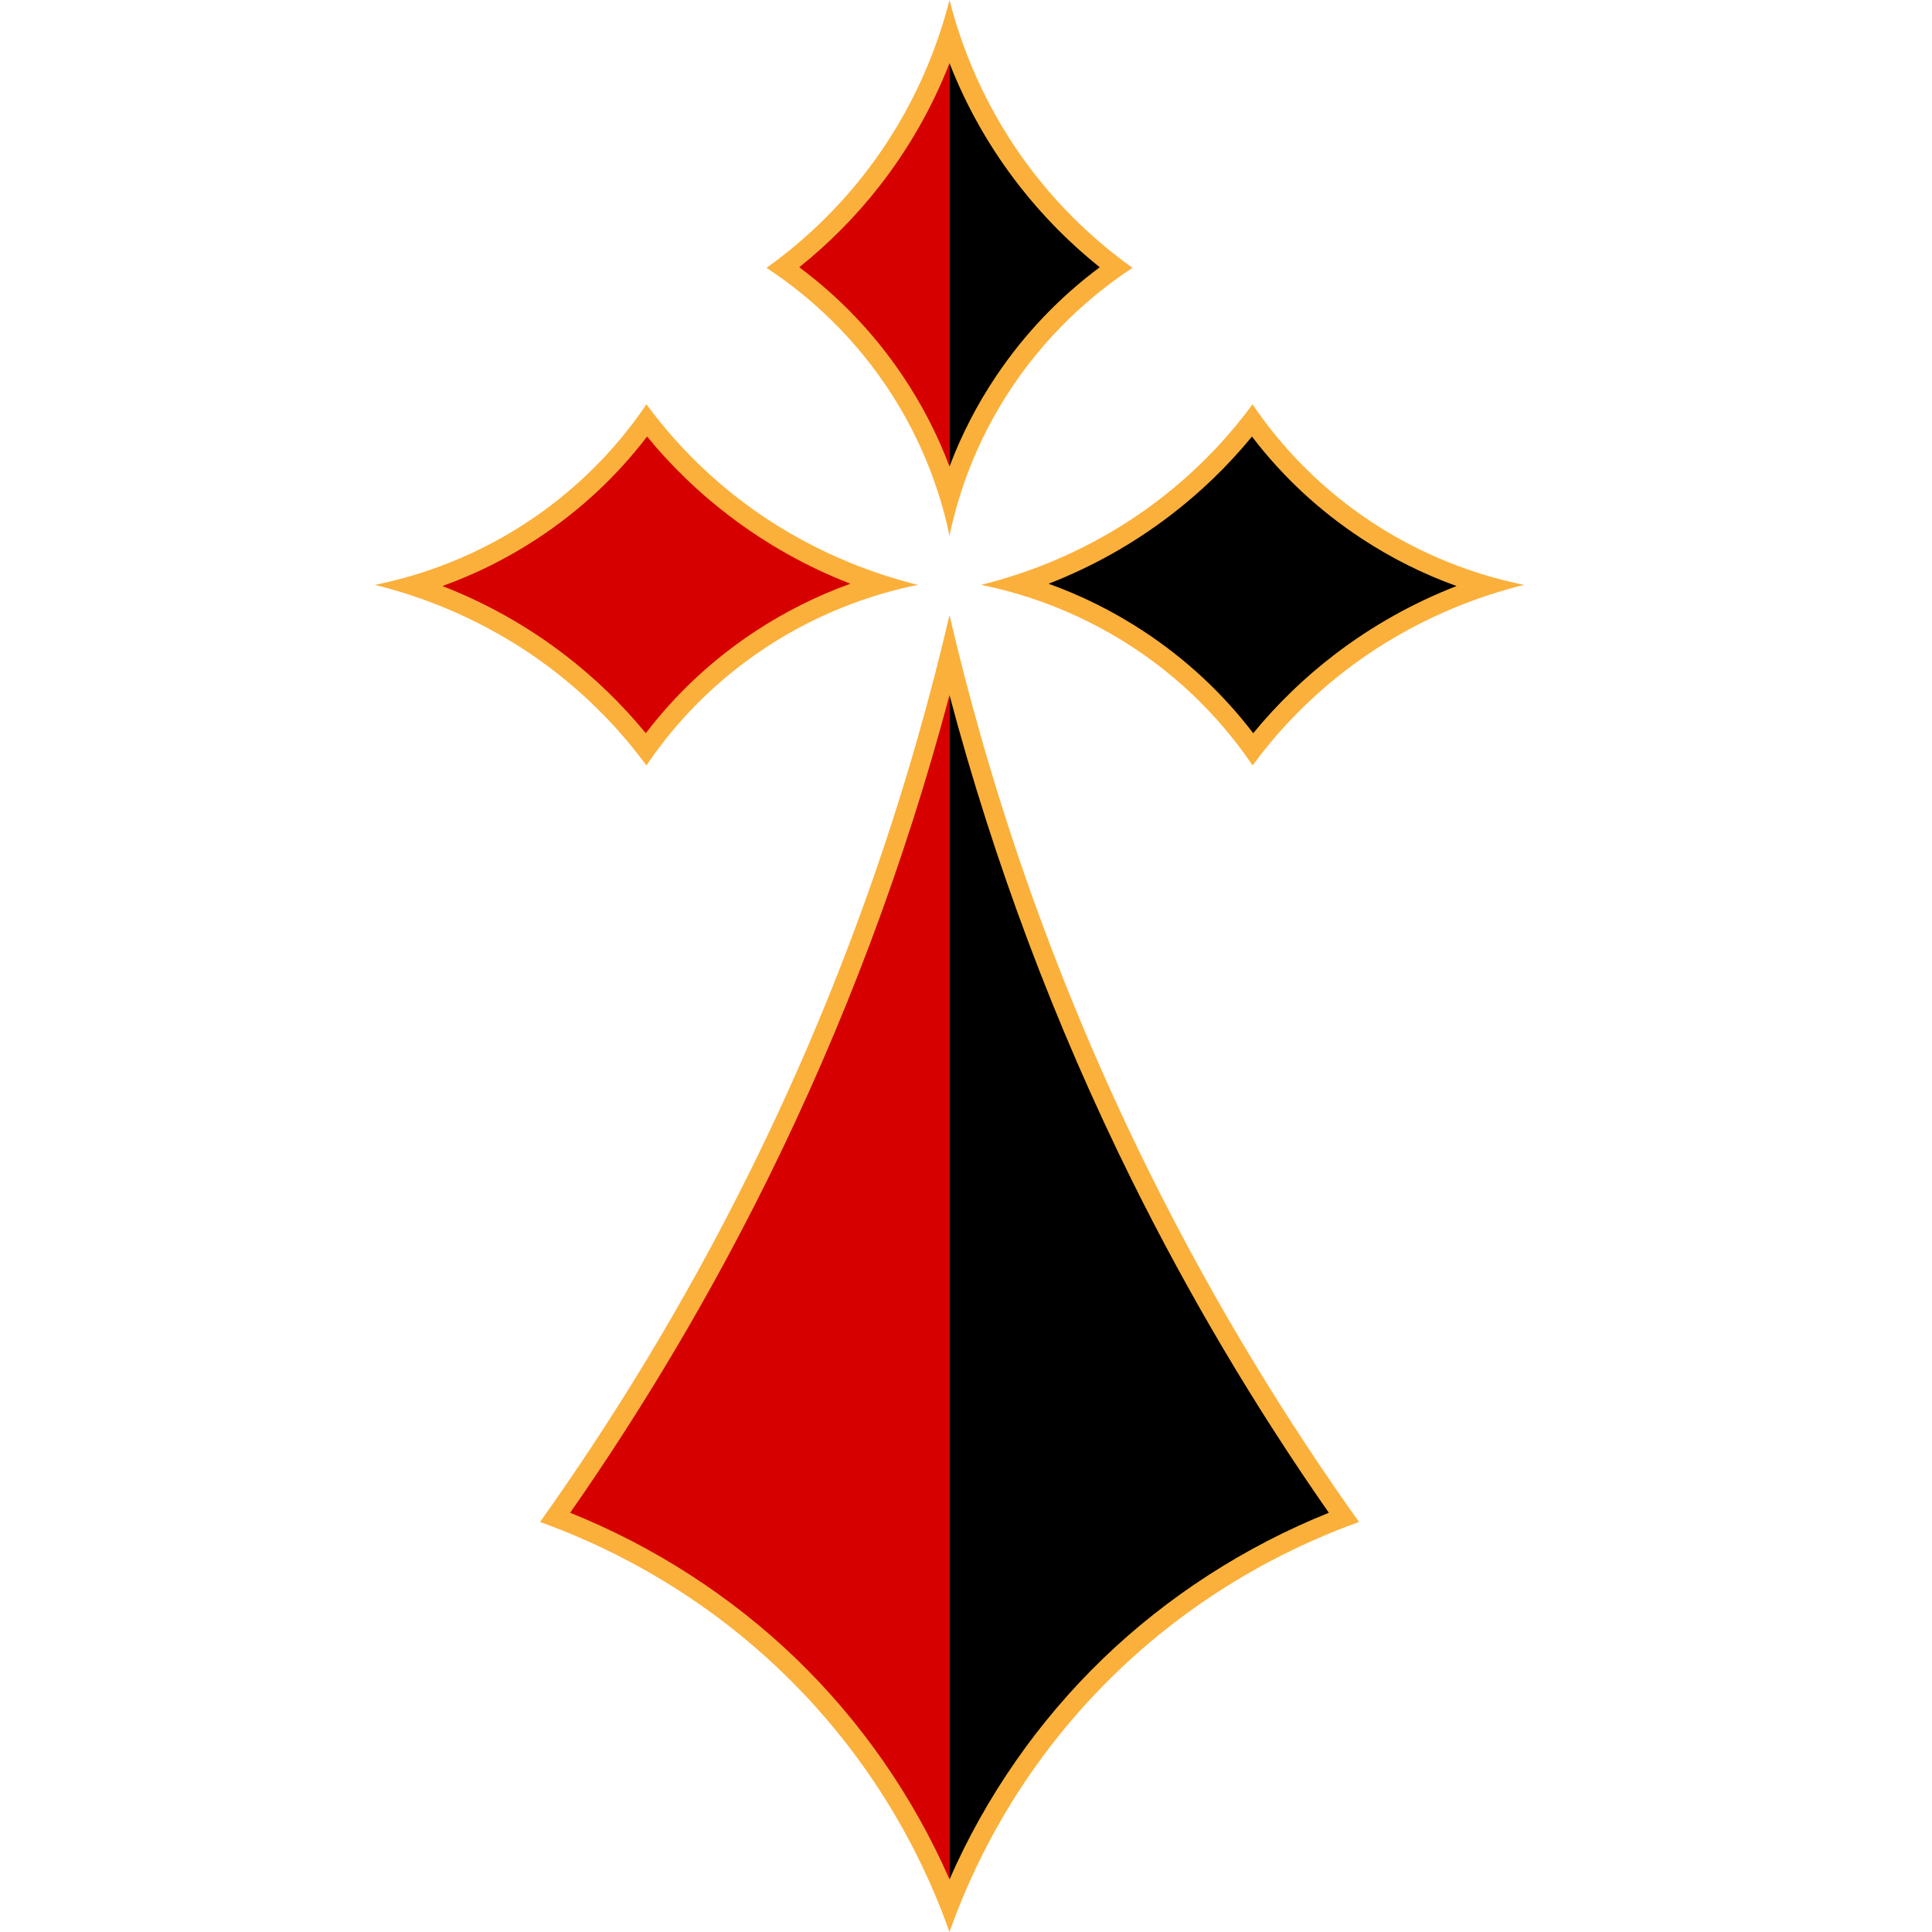
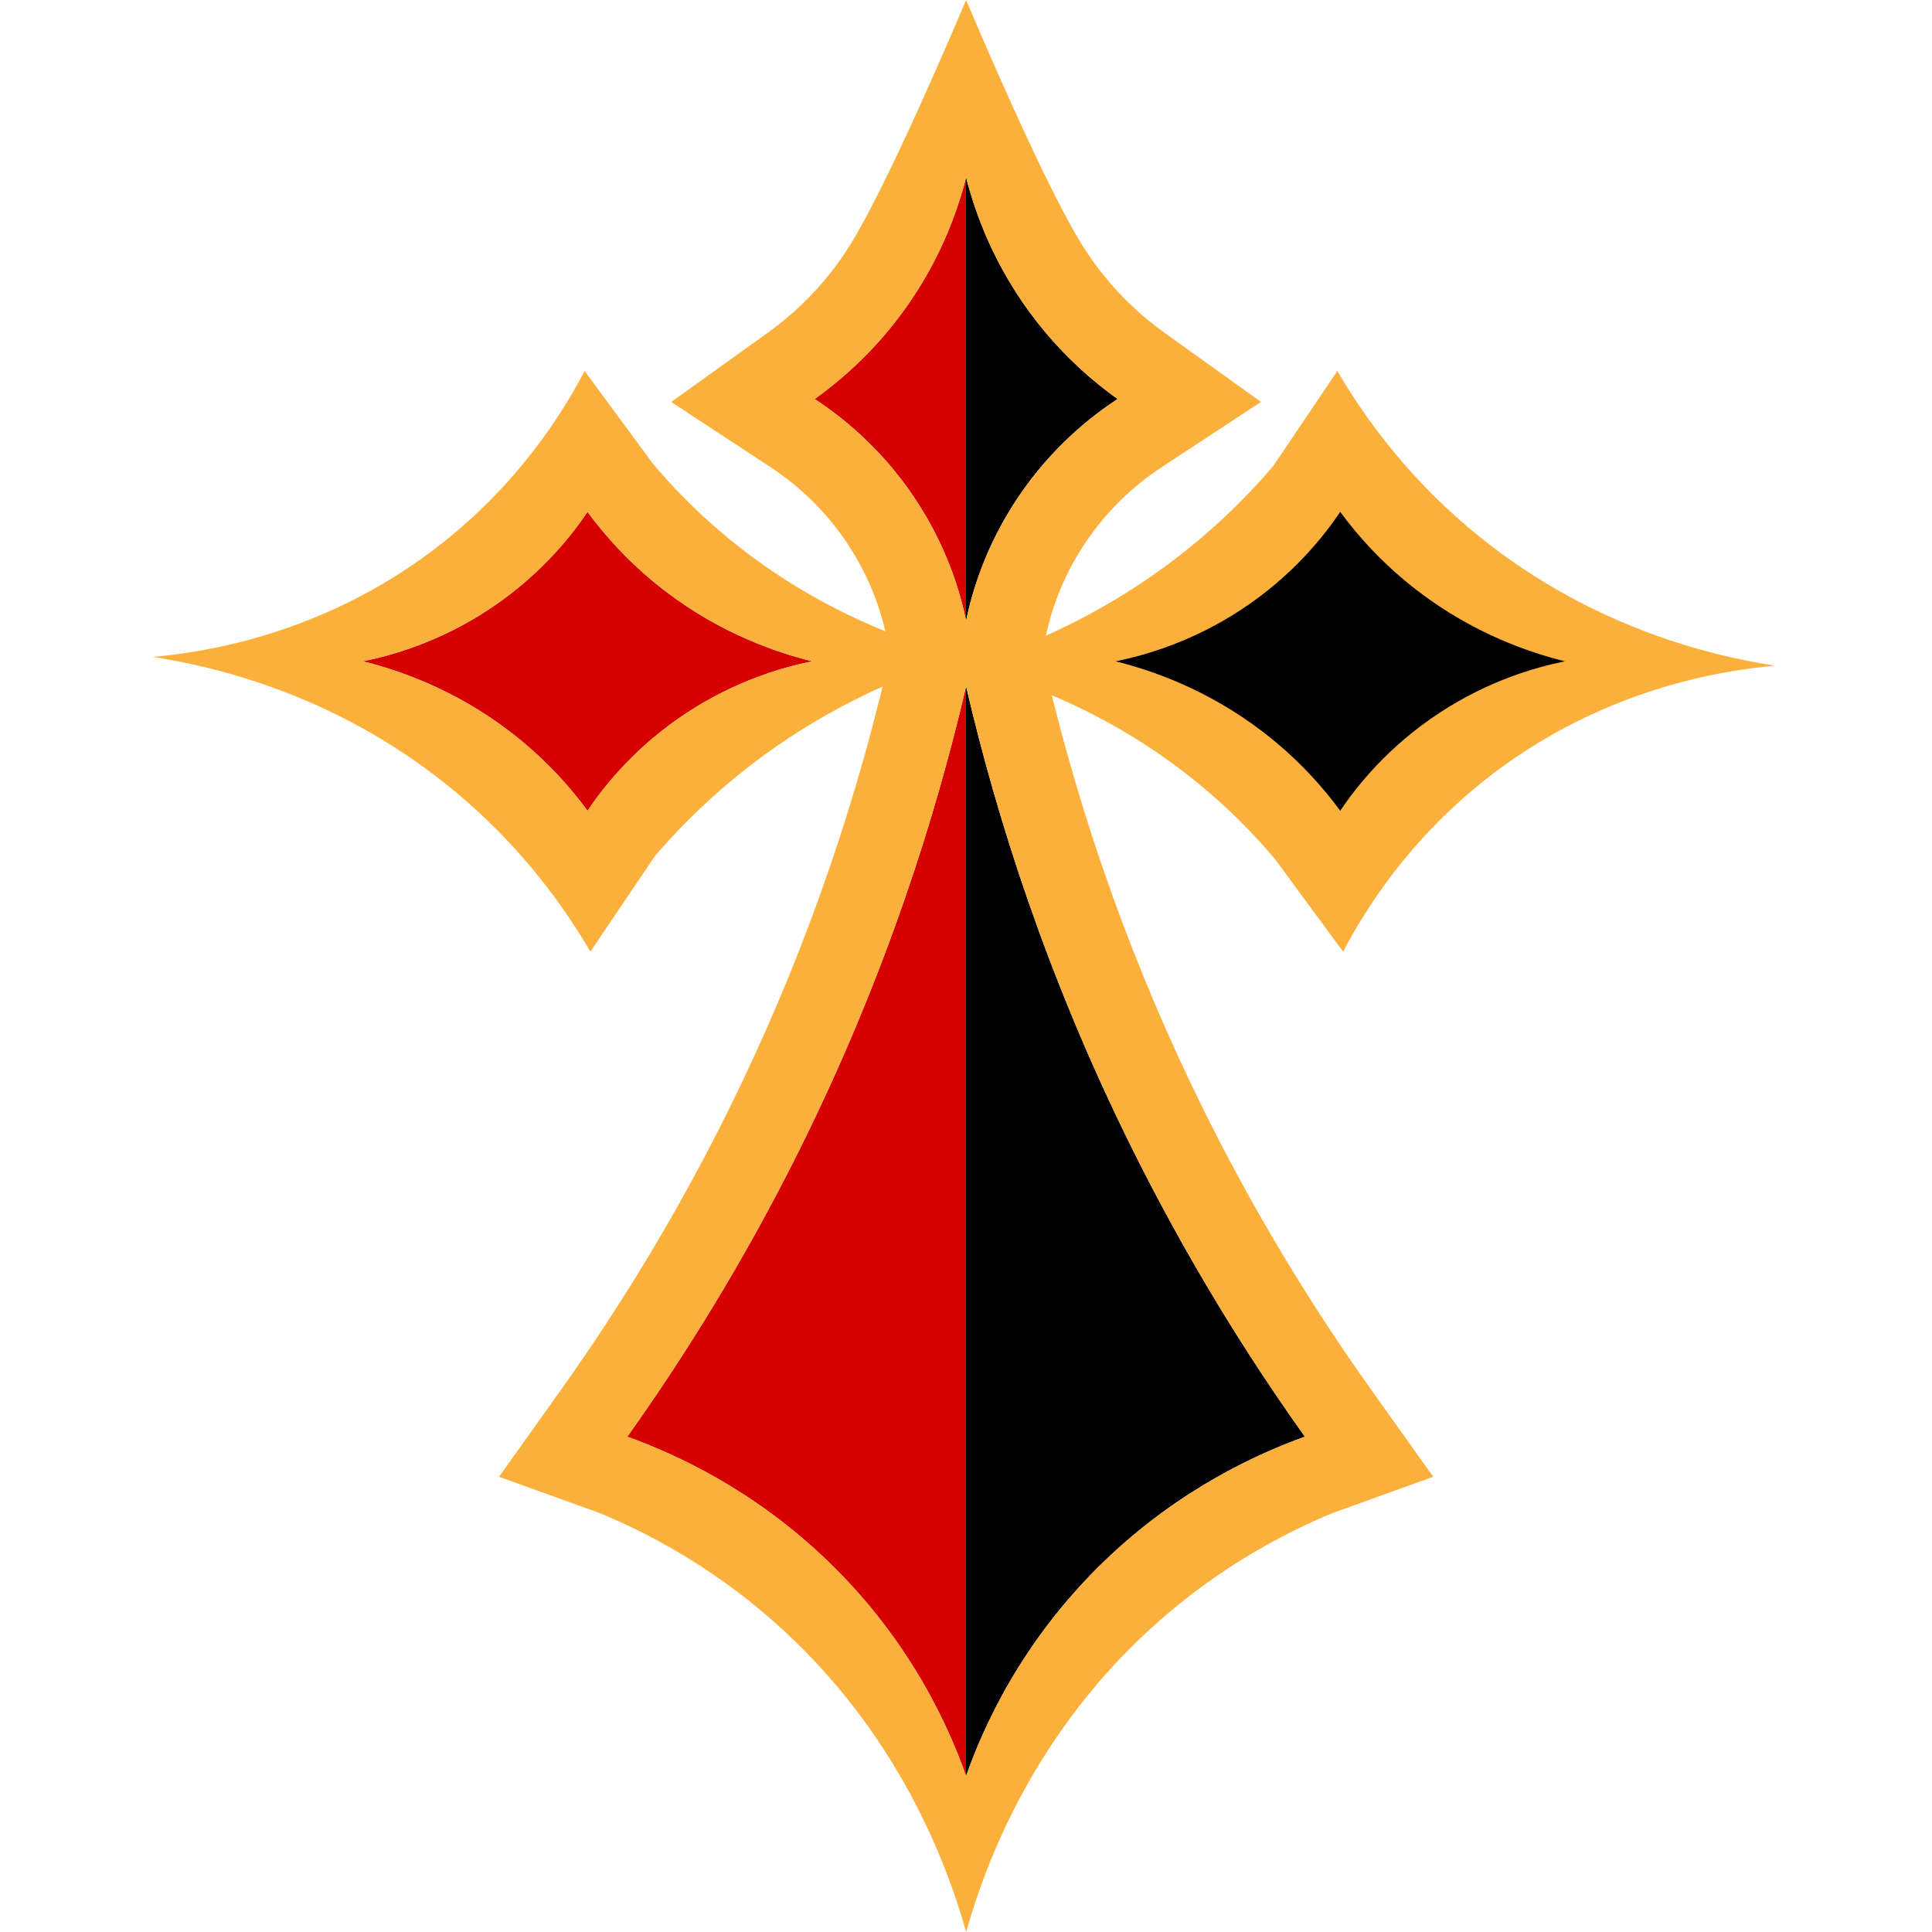
- <svg xmlns="http://www.w3.org/2000/svg" xmlns:xlink="http://www.w3.org/1999/xlink" id="Calque_1" data-name="Calque 1" viewBox="0 0 1000 1000">
+ <svg xmlns="http://www.w3.org/2000/svg" xmlns:xlink="http://www.w3.org/1999/xlink" id="Calque_1" data-name="Calque 1" viewBox="0 0 1500 1500">
  <defs>
    <style>
      .cls-1 {
        fill: url(#Dégradé_sans_nom_41-2);
      }

      .cls-2 {
        fill: url(#Dégradé_sans_nom_41);
      }

      .cls-3 {
        fill: #d60000;
      }

      .cls-4 {
        fill: #fbb03b;
      }
    </style>
-     <linearGradient id="Dégradé_sans_nom_41" data-name="Dégradé sans nom 41" x1="405.39" y1="137.48" x2="577.53" y2="137.48" gradientUnits="userSpaceOnUse">
+     <linearGradient id="Dégradé_sans_nom_41" data-name="Dégradé sans nom 41" x1="632.52" y1="309.79" x2="867.65" y2="309.79" gradientUnits="userSpaceOnUse">
      <stop offset=".5" stop-color="#d60000" />
      <stop offset=".5" stop-color="#000" />
    </linearGradient>
-     <linearGradient id="Dégradé_sans_nom_41-2" data-name="Dégradé sans nom 41" x1="287.36" y1="662.72" x2="695.56" y2="662.72" xlink:href="#Dégradé_sans_nom_41" />
+     <linearGradient id="Dégradé_sans_nom_41-2" data-name="Dégradé sans nom 41" x1="487.03" y1="955.84" x2="1013.14" y2="955.84" xlink:href="#Dégradé_sans_nom_41" />
  </defs>
  <g>
-     <path class="cls-2" d="M491.46,257.07c-6.44-21.28-16.01-41.4-28.56-60.02-15.48-22.95-34.8-42.63-57.51-58.57,17.1-12.99,32.39-28.02,45.52-44.77,17.9-22.81,31.5-48.26,40.55-75.83,9.05,27.57,22.65,53.02,40.55,75.83,13.14,16.75,28.43,31.78,45.52,44.77-22.71,15.94-42.03,35.61-57.51,58.57-12.55,18.62-22.12,38.74-28.56,60.02Z" />
-     <path class="cls-4" d="M491.46,32.68c9,23.07,21.26,44.54,36.62,64.12,12.03,15.33,25.83,29.26,41.14,41.53-20.87,15.56-38.77,34.32-53.34,55.92-10.02,14.87-18.19,30.67-24.42,47.24-6.23-16.57-14.39-32.37-24.42-47.24-14.57-21.61-32.47-40.37-53.34-55.92,15.31-12.27,29.11-26.2,41.14-41.53,15.36-19.58,27.61-41.05,36.62-64.12M491.46,0c-5.53,21.68-17.4,56.1-44.48,90.63-17.26,22-35.58,37.52-50.24,48.02,15.64,10.27,40.65,29.52,62.01,61.19,20.57,30.51,28.97,59.54,32.71,77.46,3.73-17.92,12.14-46.95,32.71-77.46,21.36-31.68,46.38-50.92,62.01-61.19-14.66-10.5-32.98-26.03-50.24-48.02C508.86,56.1,496.99,21.68,491.46,0h0Z" />
+     <path class="cls-2" d="M709.49,385.74c25.53,37.86,35.96,73.9,40.6,96.14,4.63-22.24,15.07-58.28,40.6-96.14,26.51-39.32,57.56-63.2,76.97-75.95-18.19-13.04-40.93-32.31-62.35-59.61-33.62-42.85-48.35-85.58-55.21-112.48-6.86,26.9-21.59,69.63-55.21,112.48-21.42,27.3-44.16,46.57-62.35,59.61,19.41,12.75,50.46,36.63,76.97,75.95Z" />
+     <path class="cls-4" d="M750.08,137.7c6.86,26.9,21.59,69.63,55.21,112.48,21.42,27.3,44.16,46.57,62.35,59.61-19.41,12.75-50.46,36.63-76.97,75.95-25.53,37.86-35.96,73.9-40.6,96.14-4.63-22.24-15.07-58.28-40.6-96.14-26.51-39.32-57.56-63.2-76.97-75.95,18.19-13.04,40.93-32.31,62.35-59.61,33.62-42.85,48.35-85.58,55.21-112.48M750.08,0c-6.01,14.24-54.47,128.77-84.81,181.4-5.67,9.84-11.85,19.47-20,29.87-14.06,17.92-30.7,33.82-49.47,47.28l-74.66,53.5,76.77,50.43c23.66,15.54,43.62,35.23,59.31,58.5,15.16,22.48,25.64,47.29,31.15,73.75,21.04,8.9,42.09,17.79,63.13,26.69,20.1-8.89,40.2-17.79,60.3-26.68,5.51-26.46,15.99-51.28,31.15-73.76,15.69-23.28,35.65-42.96,59.31-58.5l76.77-50.43-74.66-53.5c-18.77-13.45-35.42-29.36-49.48-47.28-8.16-10.4-14.33-20.03-20-29.87-30.34-52.63-78.8-167.16-84.81-181.4Z" />
  </g>
  <g>
-     <path class="cls-3" d="M334.43,387.7c-13.19-16.92-28.46-32.05-45.47-45.04-22.73-17.37-48.04-30.63-75.44-39.55,21.93-6.35,42.65-15.89,61.8-28.46,23.3-15.3,43.27-34.41,59.44-56.87,13.19,16.92,28.46,32.05,45.47,45.04,22.73,17.37,48.04,30.63,75.44,39.55-21.93,6.35-42.65,15.89-61.8,28.46-23.3,15.3-43.27,34.4-59.44,56.87Z" />
-     <path class="cls-4" d="M334.91,225.96c12.48,15.2,26.66,28.9,42.28,40.83,19.27,14.72,40.36,26.55,62.97,35.35-17.22,6.19-33.63,14.39-49.05,24.51-21.97,14.42-41.05,32.17-56.85,52.86-12.49-15.2-26.66-28.9-42.28-40.83-19.27-14.72-40.36-26.55-62.97-35.35,17.22-6.19,33.63-14.39,49.05-24.51,21.97-14.42,41.05-32.17,56.85-52.86M334.6,209.27c-10.41,15.43-29.91,40.12-62.02,61.19-30.92,20.3-60.34,28.59-78.5,32.27,21.97,5.45,56.86,17.17,91.84,43.89,22.29,17.03,38.02,35.11,48.67,49.57,10.41-15.43,29.91-40.12,62.01-61.19,30.92-20.3,60.34-28.59,78.5-32.27-21.97-5.45-56.86-17.17-91.84-43.89-22.29-17.03-38.02-35.11-48.67-49.57h0Z" />
+     <path class="cls-3" d="M456.15,629.45c12.92-19.15,37.12-49.79,76.97-75.95,38.37-25.19,74.89-35.49,97.43-40.06-27.26-6.77-70.57-21.31-113.99-54.48-27.67-21.13-47.19-43.58-60.41-61.53-12.92,19.15-37.12,49.79-76.97,75.95-38.37,25.19-74.89,35.49-97.43,40.06,27.26,6.77,70.57,21.31,113.99,54.48,27.67,21.13,47.19,43.58,60.41,61.53Z" />
+     <path class="cls-4" d="M456.15,397.43c13.21,17.95,32.74,40.39,60.41,61.53,43.42,33.17,86.73,47.71,113.99,54.48-22.54,4.57-59.06,14.87-97.43,40.06-39.85,26.16-64.05,56.8-76.97,75.95-13.21-17.95-32.74-40.39-60.41-61.53-43.42-33.17-86.73-47.71-113.99-54.48,22.54-4.57,59.06-14.87,97.43-40.06,39.85-26.16,64.05-56.8,76.97-75.95M453.91,288.04c-17.7,33.72-50.97,86.2-109.33,132.65-89.93,71.58-185.28,85.74-225.95,89.35,48.12,7.44,147.02,29.77,238.84,107.98,49.22,41.93,81.03,86.82,100.92,120.83l50.02-74.14c16.21-18.89,35.8-38.9,59.31-58.51,64.63-53.9,131.01-81.47,178.9-96.17-51.18-13.8-123.87-41.65-191.79-101.17-18.53-16.24-34.38-32.79-47.9-48.8l-53.01-72.03Z" />
  </g>
  <g>
-     <path class="cls-1" d="M491.46,985.77c-18.47-46.46-46.98-89.03-83.01-123.76-34.35-33.11-76.1-59.53-121.09-76.67,39.51-56.04,74.9-115.43,105.22-176.61,42.45-85.65,75.67-176.06,98.88-269.05,23.2,92.99,56.42,183.4,98.88,269.05,30.32,61.18,65.71,120.57,105.22,176.61-44.99,17.15-86.74,43.56-121.09,76.67-36.03,34.73-64.54,77.29-83.01,123.76Z" />
-     <path class="cls-4" d="M491.46,359.74c22.98,86.71,54.66,171.04,94.4,251.21,29.5,59.52,63.77,117.34,101.95,172.05-43.34,17.4-83.5,43.3-116.81,75.41-33.64,32.43-60.82,71.59-79.54,114.38-18.72-42.79-45.9-81.95-79.54-114.38-33.31-32.1-73.47-58-116.81-75.41,38.19-54.71,72.45-112.54,101.95-172.05,39.74-80.17,71.42-164.5,94.4-251.21M491.46,318.36c-18.96,81.36-50.21,180.92-103.36,288.15-34.98,70.58-72.74,130.93-108.59,181.26,28.9,10.4,78.31,32.39,125.47,77.85,52.4,50.51,76.1,104.99,86.48,134.39,10.39-29.4,34.08-83.89,86.48-134.39,47.16-45.46,96.56-67.44,125.47-77.85-35.85-50.32-73.61-110.68-108.59-181.26-53.15-107.23-84.4-206.79-103.36-288.15h0Z" />
+     <path class="cls-1" d="M750.08,532.83c-23.53,100.98-62.32,224.55-128.28,357.64-43.42,87.6-90.28,162.51-134.78,224.97,35.87,12.91,97.19,40.2,155.72,96.62,65.04,62.69,94.45,130.31,107.33,166.8,12.89-36.49,42.3-104.11,107.33-166.8,58.53-56.42,119.85-83.71,155.72-96.62-44.5-62.46-91.36-137.37-134.78-224.97-65.96-133.08-104.75-256.65-128.28-357.64Z" />
+     <path class="cls-4" d="M750.08,532.83c23.53,100.98,62.32,224.55,128.28,357.64,43.42,87.6,90.28,162.51,134.77,224.97-35.87,12.91-97.19,40.2-155.72,96.62-65.04,62.69-94.45,130.31-107.34,166.8-12.89-36.49-42.3-104.11-107.34-166.8-58.53-56.42-119.85-83.71-155.72-96.62,44.5-62.46,91.36-137.37,134.77-224.97,65.96-133.08,104.75-256.65,128.28-357.64M746.62,510.03c-19.31,2.83-38.62,5.66-57.93,8.49-27.74,119.03-69.25,234.75-123.37,343.95-37.21,75.07-80.82,147.87-129.63,216.38l-48.25,67.73,78.25,28.17c37.24,15.51,85.48,40.86,133.32,82.69,99.41,86.92,136.95,192.41,151.09,242.56,14.14-50.15,51.68-155.64,151.08-242.56,47.84-41.83,96.08-67.18,133.32-82.69l78.25-28.17-48.25-67.73c-48.81-68.51-92.43-141.31-129.63-216.38-54.12-109.2-95.63-224.92-123.37-343.95-21.62-2.83-43.24-5.66-64.87-8.49Z" />
  </g>
-   <g>
-     <path d="M648.49,387.7c-16.17-22.46-36.14-41.57-59.44-56.87-19.16-12.58-39.88-22.11-61.8-28.46,27.4-8.93,52.71-22.19,75.44-39.55,17.01-12.99,32.28-28.12,45.47-45.04,16.17,22.46,36.14,41.57,59.44,56.87,19.16,12.58,39.88,22.11,61.8,28.46-27.4,8.92-52.71,22.19-75.44,39.55-17.01,12.99-32.28,28.12-45.47,45.04Z" />
-     <path class="cls-4" d="M648.01,225.96c15.8,20.69,34.87,38.43,56.85,52.86,15.42,10.12,31.83,18.32,49.05,24.51-22.61,8.8-43.7,20.63-62.97,35.35-15.62,11.93-29.79,25.63-42.28,40.83-15.8-20.69-34.87-38.43-56.85-52.86-15.42-10.12-31.83-18.32-49.05-24.51,22.61-8.8,43.7-20.63,62.97-35.35,15.62-11.93,29.8-25.63,42.28-40.83M648.32,209.27c-10.64,14.46-26.38,32.54-48.67,49.57-34.99,26.73-69.88,38.44-91.84,43.89,18.16,3.68,47.58,11.98,78.5,32.27,32.1,21.08,51.61,45.76,62.01,61.19,10.64-14.46,26.38-32.54,48.67-49.57,34.99-26.73,69.88-38.44,91.84-43.89-18.16-3.68-47.58-11.98-78.5-32.27-32.1-21.08-51.61-45.76-62.02-61.19h0Z" />
-   </g>
+   <path class="cls-3" d="M1040.55,397.43c-12.92,19.15-37.12,49.79-76.97,75.95-38.37,25.19-74.89,35.49-97.43,40.06,27.26,6.77,70.57,21.31,113.99,54.48,27.67,21.13,47.19,43.58,60.41,61.53,12.92-19.15,37.12-49.79,76.97-75.95,38.37-25.19,74.89-35.49,97.43-40.06-27.26-6.77-70.57-21.31-113.99-54.48-27.67-21.13-47.19-43.58-60.41-61.53Z" />
+   <path class="cls-4" d="M1042.79,738.84c17.7-33.72,50.97-86.2,109.33-132.65,89.93-71.58,185.28-85.74,225.95-89.35-48.12-7.44-147.02-29.77-238.84-107.98-49.22-41.93-81.03-86.82-100.92-120.83l-50.02,74.14c-16.21,18.89-35.8,38.9-59.31,58.51-64.63,53.9-131.01,81.47-178.9,96.17,51.18,13.8,123.87,41.65,191.79,101.17,18.53,16.24,34.38,32.79,47.9,48.8l53.01,72.03Z" />
+   <path d="M1040.55,629.45c-13.21-17.95-32.74-40.39-60.41-61.53-43.42-33.17-86.73-47.71-113.99-54.48,22.54-4.57,59.06-14.87,97.43-40.06,39.85-26.16,64.05-56.8,76.97-75.95,13.21,17.95,32.74,40.39,60.41,61.53,43.42,33.17,86.73,47.71,113.99,54.48-22.54,4.57-59.06,14.87-97.43,40.06-39.85,26.16-64.05,56.8-76.97,75.95" />
</svg>
